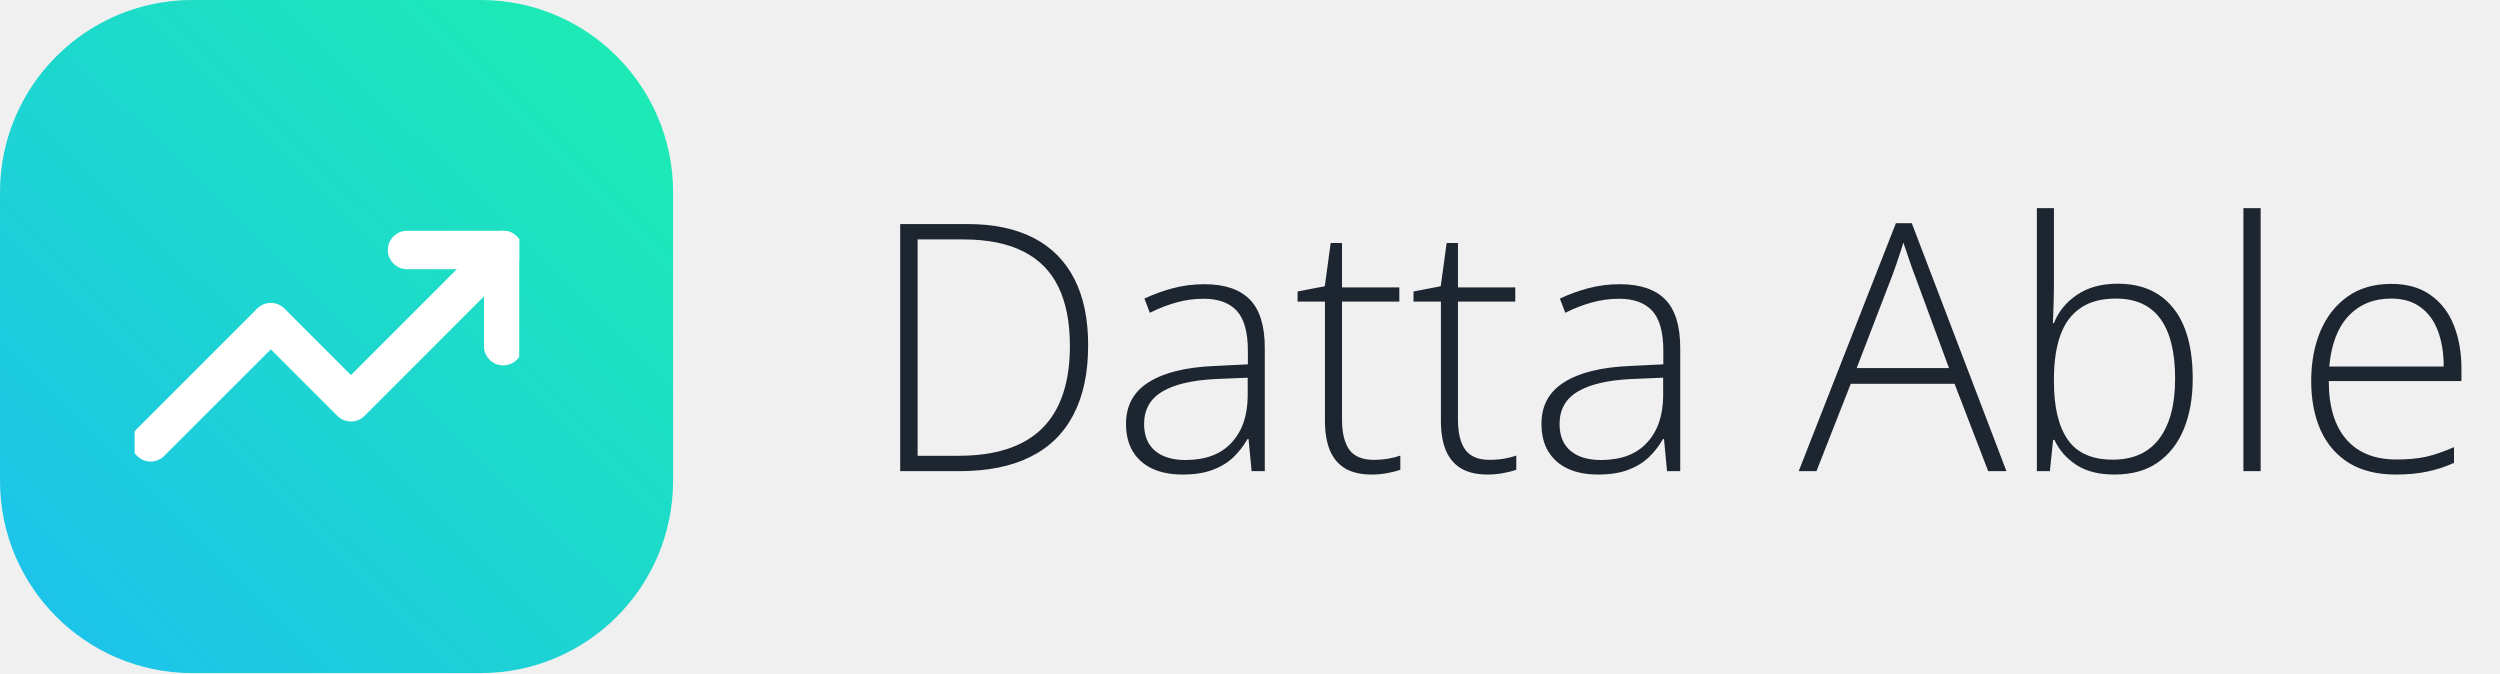
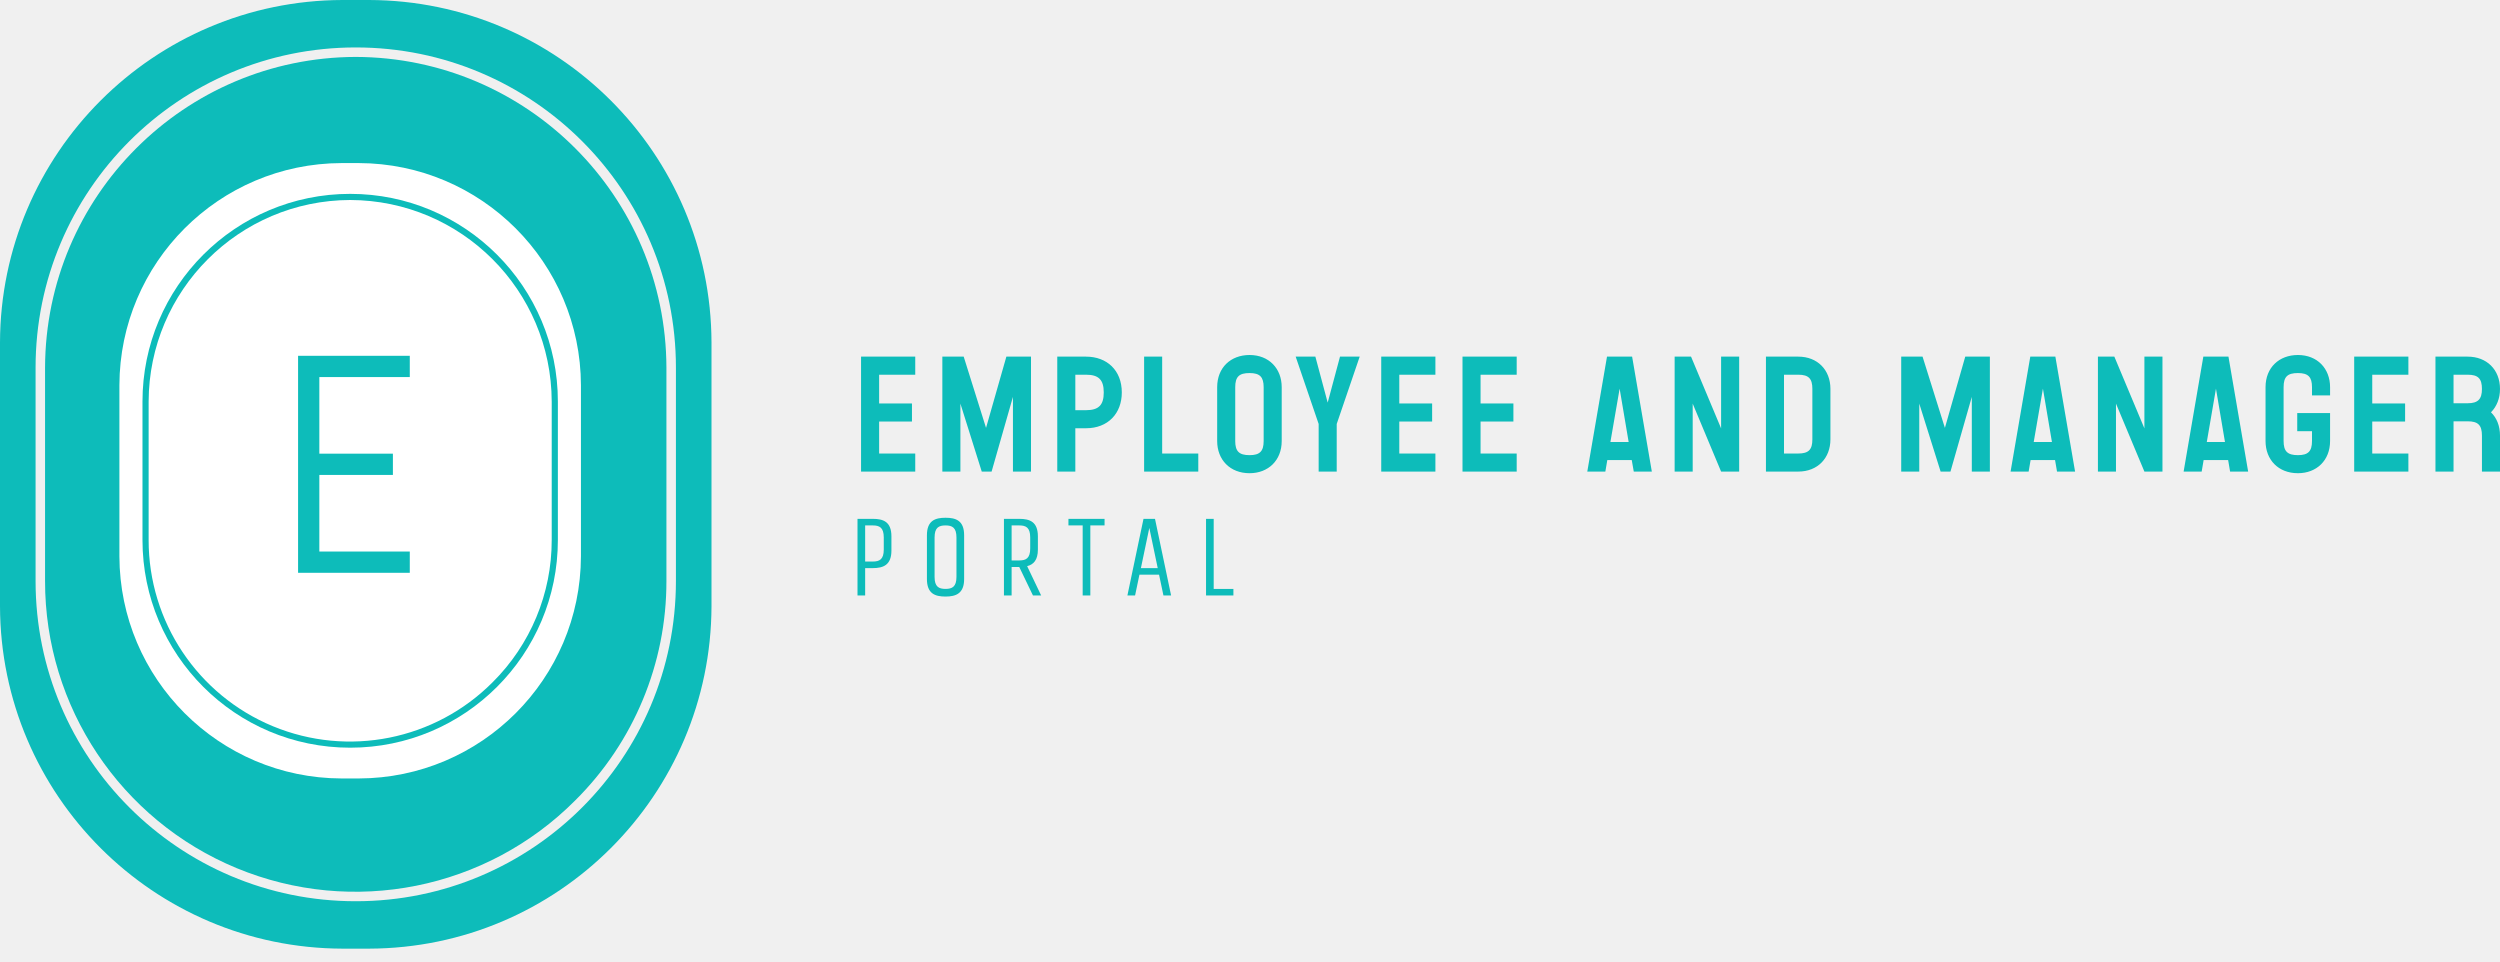
- <svg xmlns="http://www.w3.org/2000/svg" width="130" height="35" viewBox="0 0 130 35" fill="none">
-   <rect width="35" height="35" rx="10" fill="url(#paint0_linear_1826_215)" />
-   <g clip-path="url(#clip0_1826_215)">
-     <path d="M26.166 13L18.25 20.917L14.083 16.75L7.833 23" stroke="white" stroke-width="2" stroke-linecap="round" stroke-linejoin="round" />
-     <path d="M21.167 13H26.167V18" stroke="white" stroke-width="2" stroke-linecap="round" stroke-linejoin="round" />
-   </g>
-   <path d="M56.584 17.952C56.584 19.388 56.329 20.592 55.819 21.564C55.315 22.537 54.565 23.27 53.569 23.762C52.579 24.254 51.352 24.5 49.887 24.5H46.81V11.65H50.291C51.662 11.65 52.813 11.891 53.745 12.371C54.677 12.852 55.383 13.56 55.863 14.498C56.344 15.43 56.584 16.581 56.584 17.952ZM55.635 17.987C55.635 16.763 55.435 15.74 55.037 14.92C54.639 14.1 54.029 13.484 53.209 13.074C52.389 12.658 51.349 12.45 50.089 12.45H47.716V23.7H49.843C51.782 23.7 53.232 23.226 54.193 22.276C55.154 21.321 55.635 19.892 55.635 17.987ZM62.631 14.779C63.68 14.779 64.465 15.043 64.986 15.57C65.508 16.098 65.769 16.939 65.769 18.093V24.5H65.083L64.925 22.83H64.872C64.667 23.188 64.418 23.507 64.125 23.788C63.832 24.064 63.472 24.28 63.044 24.439C62.622 24.597 62.106 24.676 61.497 24.676C60.882 24.676 60.355 24.573 59.915 24.368C59.481 24.163 59.145 23.864 58.904 23.472C58.67 23.079 58.553 22.602 58.553 22.039C58.553 21.09 58.945 20.369 59.73 19.877C60.516 19.379 61.644 19.098 63.114 19.033L64.89 18.945V18.251C64.89 17.273 64.696 16.575 64.31 16.159C63.923 15.743 63.352 15.535 62.596 15.535C62.103 15.535 61.629 15.6 61.172 15.729C60.721 15.852 60.261 16.03 59.792 16.265L59.511 15.526C59.968 15.31 60.457 15.131 60.978 14.99C61.506 14.85 62.057 14.779 62.631 14.779ZM64.881 19.64L63.211 19.71C61.998 19.769 61.075 19.985 60.442 20.36C59.81 20.735 59.493 21.298 59.493 22.048C59.493 22.651 59.681 23.114 60.056 23.436C60.437 23.759 60.964 23.92 61.638 23.92C62.687 23.92 63.486 23.621 64.037 23.023C64.594 22.426 64.875 21.611 64.881 20.58V19.64ZM71.42 23.911C71.695 23.911 71.95 23.891 72.185 23.85C72.425 23.809 72.636 23.756 72.817 23.691V24.43C72.63 24.494 72.41 24.55 72.158 24.597C71.906 24.649 71.628 24.676 71.323 24.676C70.784 24.676 70.336 24.576 69.978 24.377C69.621 24.172 69.352 23.864 69.17 23.454C68.988 23.038 68.897 22.511 68.897 21.872V15.685H67.474V15.157L68.889 14.885L69.196 12.635H69.785V14.946H72.765V15.685H69.785V21.819C69.785 22.505 69.911 23.026 70.163 23.384C70.421 23.735 70.84 23.911 71.42 23.911ZM77.449 23.911C77.725 23.911 77.98 23.891 78.214 23.85C78.454 23.809 78.665 23.756 78.847 23.691V24.43C78.659 24.494 78.439 24.55 78.188 24.597C77.936 24.649 77.657 24.676 77.353 24.676C76.814 24.676 76.365 24.576 76.008 24.377C75.65 24.172 75.381 23.864 75.199 23.454C75.018 23.038 74.927 22.511 74.927 21.872V15.685H73.503V15.157L74.918 14.885L75.226 12.635H75.814V14.946H78.794V15.685H75.814V21.819C75.814 22.505 75.94 23.026 76.192 23.384C76.45 23.735 76.869 23.911 77.449 23.911ZM84.234 14.779C85.283 14.779 86.068 15.043 86.59 15.57C87.111 16.098 87.372 16.939 87.372 18.093V24.5H86.686L86.528 22.83H86.476C86.27 23.188 86.022 23.507 85.728 23.788C85.436 24.064 85.075 24.28 84.647 24.439C84.226 24.597 83.71 24.676 83.101 24.676C82.485 24.676 81.958 24.573 81.519 24.368C81.085 24.163 80.748 23.864 80.508 23.472C80.273 23.079 80.156 22.602 80.156 22.039C80.156 21.09 80.549 20.369 81.334 19.877C82.119 19.379 83.247 19.098 84.718 19.033L86.493 18.945V18.251C86.493 17.273 86.3 16.575 85.913 16.159C85.526 15.743 84.955 15.535 84.199 15.535C83.707 15.535 83.232 15.6 82.775 15.729C82.324 15.852 81.864 16.03 81.395 16.265L81.114 15.526C81.571 15.31 82.061 15.131 82.582 14.99C83.109 14.85 83.66 14.779 84.234 14.779ZM86.484 19.64L84.814 19.71C83.602 19.769 82.679 19.985 82.046 20.36C81.413 20.735 81.097 21.298 81.097 22.048C81.097 22.651 81.284 23.114 81.659 23.436C82.04 23.759 82.567 23.92 83.241 23.92C84.29 23.92 85.09 23.621 85.641 23.023C86.197 22.426 86.478 21.611 86.484 20.58V19.64ZM103.386 24.5L101.637 19.956H96.24L94.456 24.5H93.533L98.587 11.606H99.413L104.335 24.5H103.386ZM101.347 19.139L99.571 14.322C99.524 14.199 99.466 14.041 99.395 13.848C99.331 13.654 99.261 13.449 99.185 13.232C99.114 13.016 99.044 12.81 98.974 12.617C98.915 12.822 98.851 13.027 98.78 13.232C98.71 13.438 98.643 13.637 98.578 13.83C98.514 14.018 98.452 14.188 98.394 14.34L96.548 19.139H101.347ZM106.805 10.824V14.709C106.805 15.043 106.799 15.409 106.787 15.808C106.775 16.206 106.764 16.537 106.752 16.801H106.805C107.033 16.209 107.432 15.72 108 15.333C108.568 14.946 109.277 14.753 110.127 14.753C111.369 14.753 112.327 15.172 113.001 16.01C113.681 16.848 114.021 18.075 114.021 19.692C114.021 20.683 113.868 21.553 113.563 22.303C113.259 23.047 112.805 23.63 112.201 24.052C111.604 24.468 110.854 24.676 109.951 24.676C109.137 24.676 108.472 24.506 107.956 24.166C107.44 23.82 107.065 23.39 106.831 22.874H106.761L106.594 24.5H105.917V10.824H106.805ZM110.03 15.526C109.274 15.526 108.659 15.69 108.185 16.019C107.71 16.341 107.361 16.812 107.139 17.434C106.916 18.055 106.805 18.814 106.805 19.71V19.851C106.805 21.169 107.045 22.174 107.525 22.865C108.006 23.557 108.785 23.902 109.863 23.902C110.93 23.902 111.735 23.539 112.28 22.812C112.831 22.08 113.106 21.04 113.106 19.692C113.106 18.315 112.852 17.278 112.342 16.581C111.832 15.878 111.062 15.526 110.03 15.526ZM117.554 24.5H116.657V10.824H117.554V24.5ZM124.348 14.762C125.162 14.762 125.839 14.952 126.378 15.333C126.923 15.714 127.327 16.235 127.591 16.898C127.86 17.56 127.995 18.318 127.995 19.174V19.815H121.096C121.096 21.128 121.397 22.136 122.001 22.839C122.61 23.542 123.48 23.894 124.611 23.894C125.203 23.894 125.716 23.847 126.149 23.753C126.589 23.653 127.075 23.486 127.608 23.252V24.069C127.14 24.28 126.671 24.433 126.202 24.526C125.733 24.626 125.194 24.676 124.585 24.676C123.618 24.676 122.807 24.477 122.15 24.078C121.5 23.674 121.008 23.105 120.674 22.373C120.346 21.641 120.182 20.785 120.182 19.807C120.182 18.852 120.34 17.993 120.656 17.231C120.979 16.47 121.447 15.869 122.062 15.43C122.684 14.984 123.445 14.762 124.348 14.762ZM124.339 15.526C123.425 15.526 122.684 15.831 122.115 16.44C121.553 17.044 121.222 17.917 121.122 19.06H127.072C127.072 18.362 126.973 17.747 126.773 17.214C126.574 16.681 126.272 16.268 125.868 15.975C125.47 15.676 124.96 15.526 124.339 15.526Z" fill="#1D2630" />
-   <defs>
-     <linearGradient id="paint0_linear_1826_215" x1="31.5" y1="4" x2="3.5" y2="32.5" gradientUnits="userSpaceOnUse">
-       <stop stop-color="#1DE9B6" />
-       <stop offset="1" stop-color="#1DC4E9" />
-     </linearGradient>
-     <clipPath id="clip0_1826_215">
-       <rect width="20" height="20" fill="white" transform="translate(7 8)" />
-     </clipPath>
-   </defs>
+ <svg xmlns="http://www.w3.org/2000/svg" width="130" height="50" viewBox="0 0 130 50" fill="none">
+   <path d="M18.498 2.96C9.587 2.986 2.369 10.204 2.343 19.116V30.215C2.335 36.75 6.269 42.645 12.307 45.144C18.346 47.644 25.296 46.254 29.908 41.625C32.951 38.608 34.66 34.499 34.654 30.215V19.116C34.628 10.204 27.41 2.986 18.498 2.96Z" fill="#0DBCBA" />
+   <path d="M19.189 0H17.808C7.985 0.028 0.028 7.985 0 17.808V31.522C0.028 41.345 7.985 49.302 17.808 49.33H19.189C29.013 49.302 36.969 41.345 36.998 31.522V17.808C36.969 7.985 29.013 0.028 19.189 0ZM35.148 30.215C35.148 39.41 27.694 46.864 18.499 46.864C9.304 46.864 1.85 39.41 1.85 30.215V19.115C1.85 9.92 9.304 2.467 18.499 2.467C27.694 2.467 35.148 9.92 35.148 19.115V30.215Z" fill="#0DBCBA" />
+   <path d="M18.209 10.4C12.428 10.417 7.746 15.099 7.729 20.88V28.08C7.724 32.32 10.276 36.144 14.193 37.765C18.11 39.386 22.619 38.485 25.611 35.482C27.585 33.525 28.694 30.86 28.689 28.08V20.88C28.673 15.099 23.991 10.417 18.209 10.4Z" fill="white" />
+   <path d="M15 30.285H21.809V28.179H17.106V25.196H20.931V23.09H17.106V20.106H21.809V18H15V30.285Z" fill="#0DBCBA" stroke="white" stroke-linecap="round" />
+   <path d="M18.657 8.48H17.761C11.389 8.499 6.227 13.66 6.209 20.032V28.928C6.227 35.301 11.389 40.462 17.761 40.48H18.657C25.029 40.462 30.19 35.301 30.209 28.928V20.032C30.19 13.66 25.029 8.499 18.657 8.48ZM29.009 28.08C29.009 34.045 24.174 38.88 18.209 38.88C12.244 38.88 7.409 34.045 7.409 28.08V20.88C7.409 14.916 12.244 10.081 18.209 10.081C24.174 10.081 29.009 14.916 29.009 20.88V28.08Z" fill="white" />
+   <path d="M44.775 18.545V24.522H47.593V23.583H45.715V21.918H47.422V20.979H45.715V19.485H47.593V18.545H44.775ZM49.002 18.545V24.522H49.941V20.988L51.051 24.522H51.563L52.673 20.637V24.522H53.612V18.545H52.331L51.274 22.25L50.112 18.545H49.002ZM56.472 18.545H54.978V24.522H55.917V22.269H56.472C57.615 22.269 58.334 21.5 58.334 20.407C58.334 19.262 57.566 18.545 56.472 18.545ZM56.472 21.33H55.917V19.485H56.472C57.122 19.485 57.395 19.741 57.395 20.407C57.395 21.055 57.139 21.33 56.472 21.33ZM59.494 18.545V24.522H62.311V23.583H60.433V18.545H59.494ZM63.293 20.134V22.933C63.293 23.908 63.96 24.607 64.977 24.607C65.949 24.607 66.649 23.941 66.649 22.933V20.134C66.649 19.16 65.983 18.46 64.977 18.46C64.002 18.46 63.293 19.11 63.293 20.134ZM64.232 22.933V20.134C64.232 19.587 64.439 19.399 64.977 19.399C65.513 19.399 65.71 19.603 65.71 20.134V22.933C65.71 23.471 65.506 23.668 64.977 23.668C64.429 23.668 64.232 23.464 64.232 22.933ZM68.57 22.046V24.522H69.509V22.046L70.704 18.545H69.68L69.04 20.936L68.399 18.545H67.375L68.57 22.046ZM71.824 18.545V24.522H74.641V23.583H72.763V21.918H74.471V20.979H72.763V19.485H74.641V18.545H71.824ZM76.05 18.545V24.522H78.868V23.583H76.989V21.918H78.697V20.979H76.989V19.485H78.868V18.545H76.05ZM83.564 18.545L82.539 24.522H83.478L83.58 23.924H84.851L84.956 24.522H85.895L84.87 18.545H83.564ZM83.741 22.985L84.221 20.21L84.69 22.985H83.741ZM87.081 18.545V24.522H88.02V20.988L89.497 24.522H90.437V18.545H89.497V22.276L87.934 18.545H87.081ZM93.51 18.545H91.829V24.522H93.51C94.518 24.522 95.182 23.822 95.182 22.848V20.22C95.182 19.245 94.518 18.545 93.51 18.545ZM93.51 23.583H92.768V19.485H93.51C94.049 19.485 94.243 19.689 94.243 20.22V22.848C94.243 23.379 94.049 23.583 93.51 23.583ZM98.863 18.545V24.522H99.802V20.988L100.912 24.522H101.424L102.534 20.637V24.522H103.473V18.545H102.193L101.135 22.25L99.973 18.545H98.863ZM105.575 18.545L104.55 24.522H105.489L105.591 23.924H106.863L106.965 24.522H107.904L106.879 18.545H105.575ZM105.753 22.985L106.232 20.21L106.701 22.985H105.753ZM109.092 18.545V24.522H110.031V20.988L111.509 24.522H112.448V18.545H111.509V22.276L109.946 18.545H109.092ZM114.573 18.545L113.548 24.522H114.487L114.589 23.924H115.863L115.965 24.522H116.904L115.88 18.545H114.573ZM114.753 22.985L115.23 20.21L115.699 22.985H114.753ZM117.808 20.134V22.933C117.808 23.908 118.474 24.607 119.492 24.607C120.464 24.607 121.164 23.941 121.164 22.933V21.481H119.456V22.421H120.224V22.933C120.224 23.471 120.02 23.668 119.492 23.668C118.944 23.668 118.747 23.464 118.747 22.933V20.134C118.747 19.587 118.953 19.399 119.492 19.399C120.028 19.399 120.224 19.603 120.224 20.134V20.561H121.164V20.134C121.164 19.16 120.497 18.46 119.492 18.46C118.517 18.46 117.808 19.11 117.808 20.134ZM122.418 18.545V24.522H125.236V23.583H123.357V21.918H125.065V20.979H123.357V19.485H125.236V18.545H122.418ZM128.319 18.545H126.644V24.522H127.584V21.908H128.319C128.857 21.908 129.061 22.105 129.061 22.653V24.522H130V22.653C130 22.148 129.83 21.73 129.531 21.439C129.83 21.14 130 20.713 130 20.227C130 19.212 129.301 18.545 128.319 18.545ZM128.319 20.969H127.584V19.485H128.319C128.857 19.485 129.061 19.681 129.061 20.227C129.061 20.756 128.857 20.969 128.319 20.969Z" fill="#0DBCBA" />
+   <path d="M44.59 30.965H44.988V29.542H45.387C45.927 29.542 46.354 29.383 46.354 28.631V27.891C46.354 27.127 45.927 26.98 45.387 26.98H44.59V30.965ZM44.988 29.2V27.322H45.387C45.733 27.322 45.956 27.431 45.956 27.948V28.574C45.956 29.091 45.733 29.2 45.387 29.2H44.988ZM48.2 27.834V30.111C48.2 30.875 48.631 31.021 49.167 31.021C49.708 31.021 50.135 30.863 50.135 30.111V27.834C50.135 27.07 49.708 26.923 49.167 26.923C48.631 26.923 48.2 27.07 48.2 27.834ZM48.598 29.997V27.948C48.598 27.431 48.819 27.322 49.167 27.322C49.513 27.322 49.736 27.431 49.736 27.948V29.997C49.736 30.514 49.513 30.623 49.167 30.623C48.819 30.623 48.598 30.514 48.598 29.997ZM52.205 30.965H52.604V29.485H53.002L53.714 30.965H54.14L53.412 29.44C53.749 29.354 53.97 29.119 53.97 28.574V27.891C53.97 27.127 53.543 26.98 53.002 26.98H52.205V30.965ZM52.604 29.143V27.322H53.002C53.351 27.322 53.571 27.431 53.571 27.948V28.517C53.571 29.034 53.351 29.143 53.002 29.143H52.604ZM57.437 26.98H55.559V27.322H56.299V30.965H56.697V27.322H57.437V26.98ZM58.625 30.965H59.024L59.251 29.883H60.271L60.499 30.965H60.897L60.06 26.98H59.462L58.625 30.965ZM59.327 29.542L59.764 27.452L60.202 29.542H59.327ZM62.714 26.98V30.965H64.137V30.623H63.112V26.98H62.714Z" fill="#0DBCBA" />
</svg>
